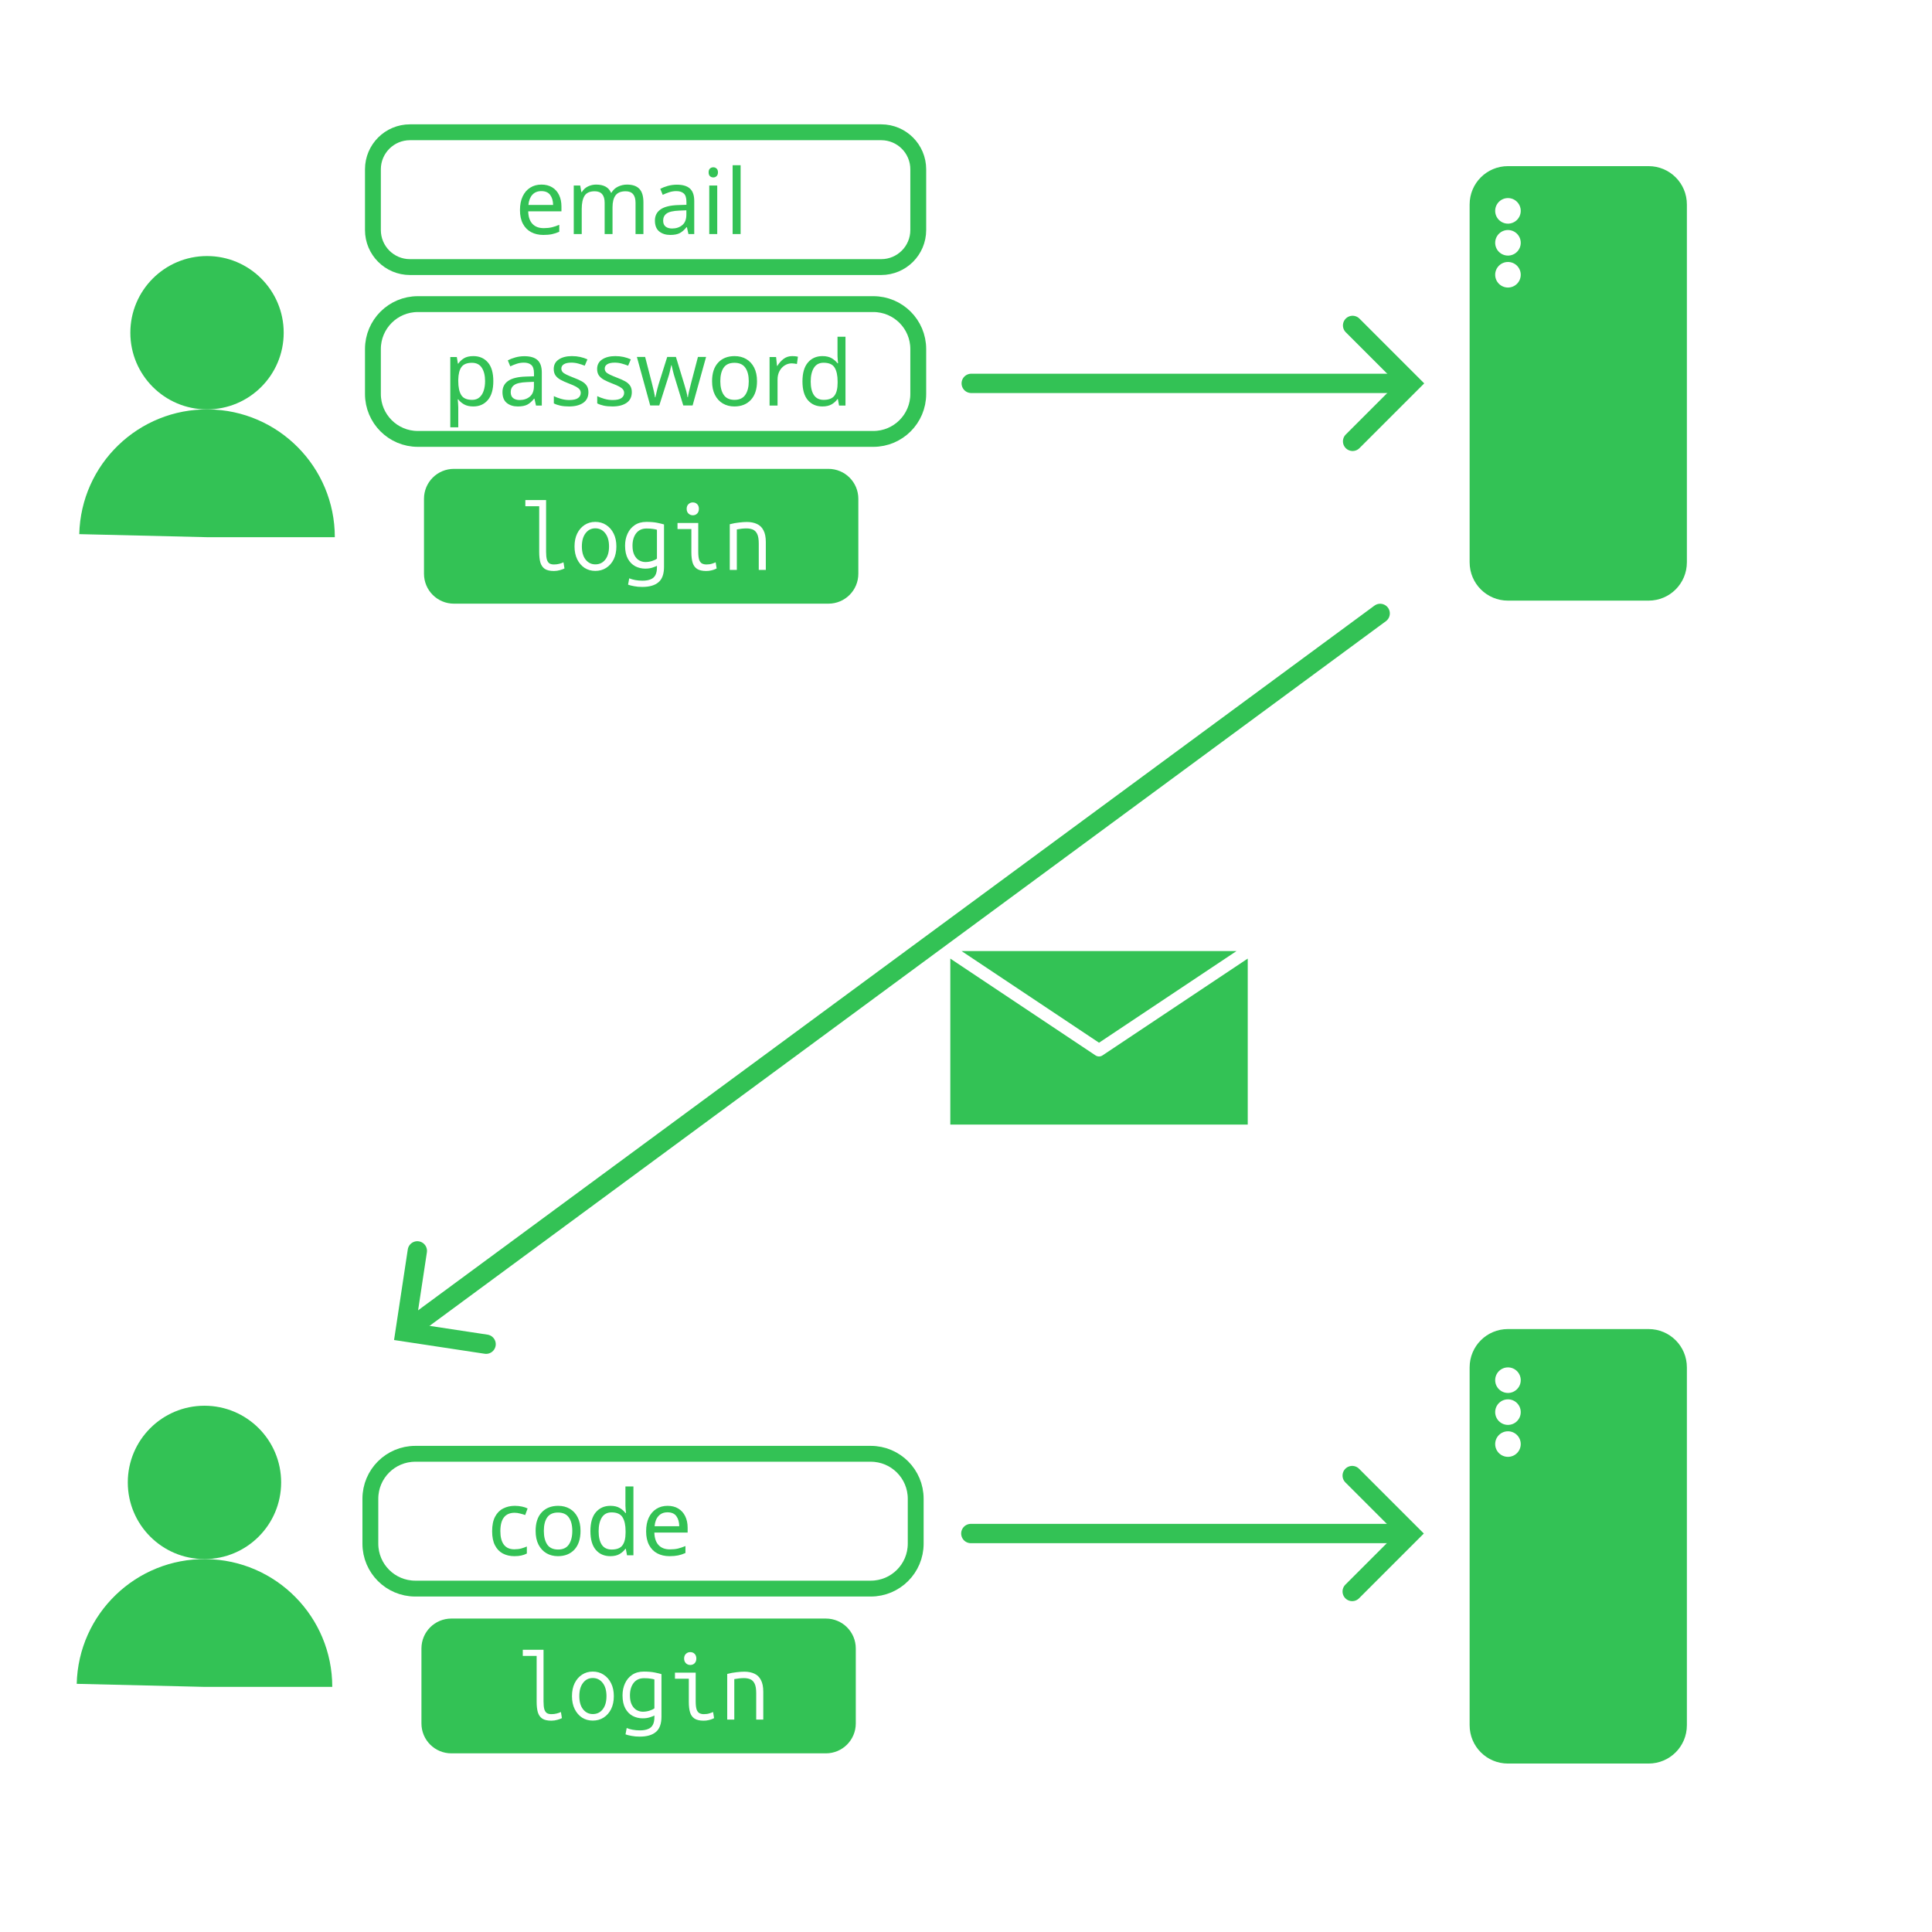
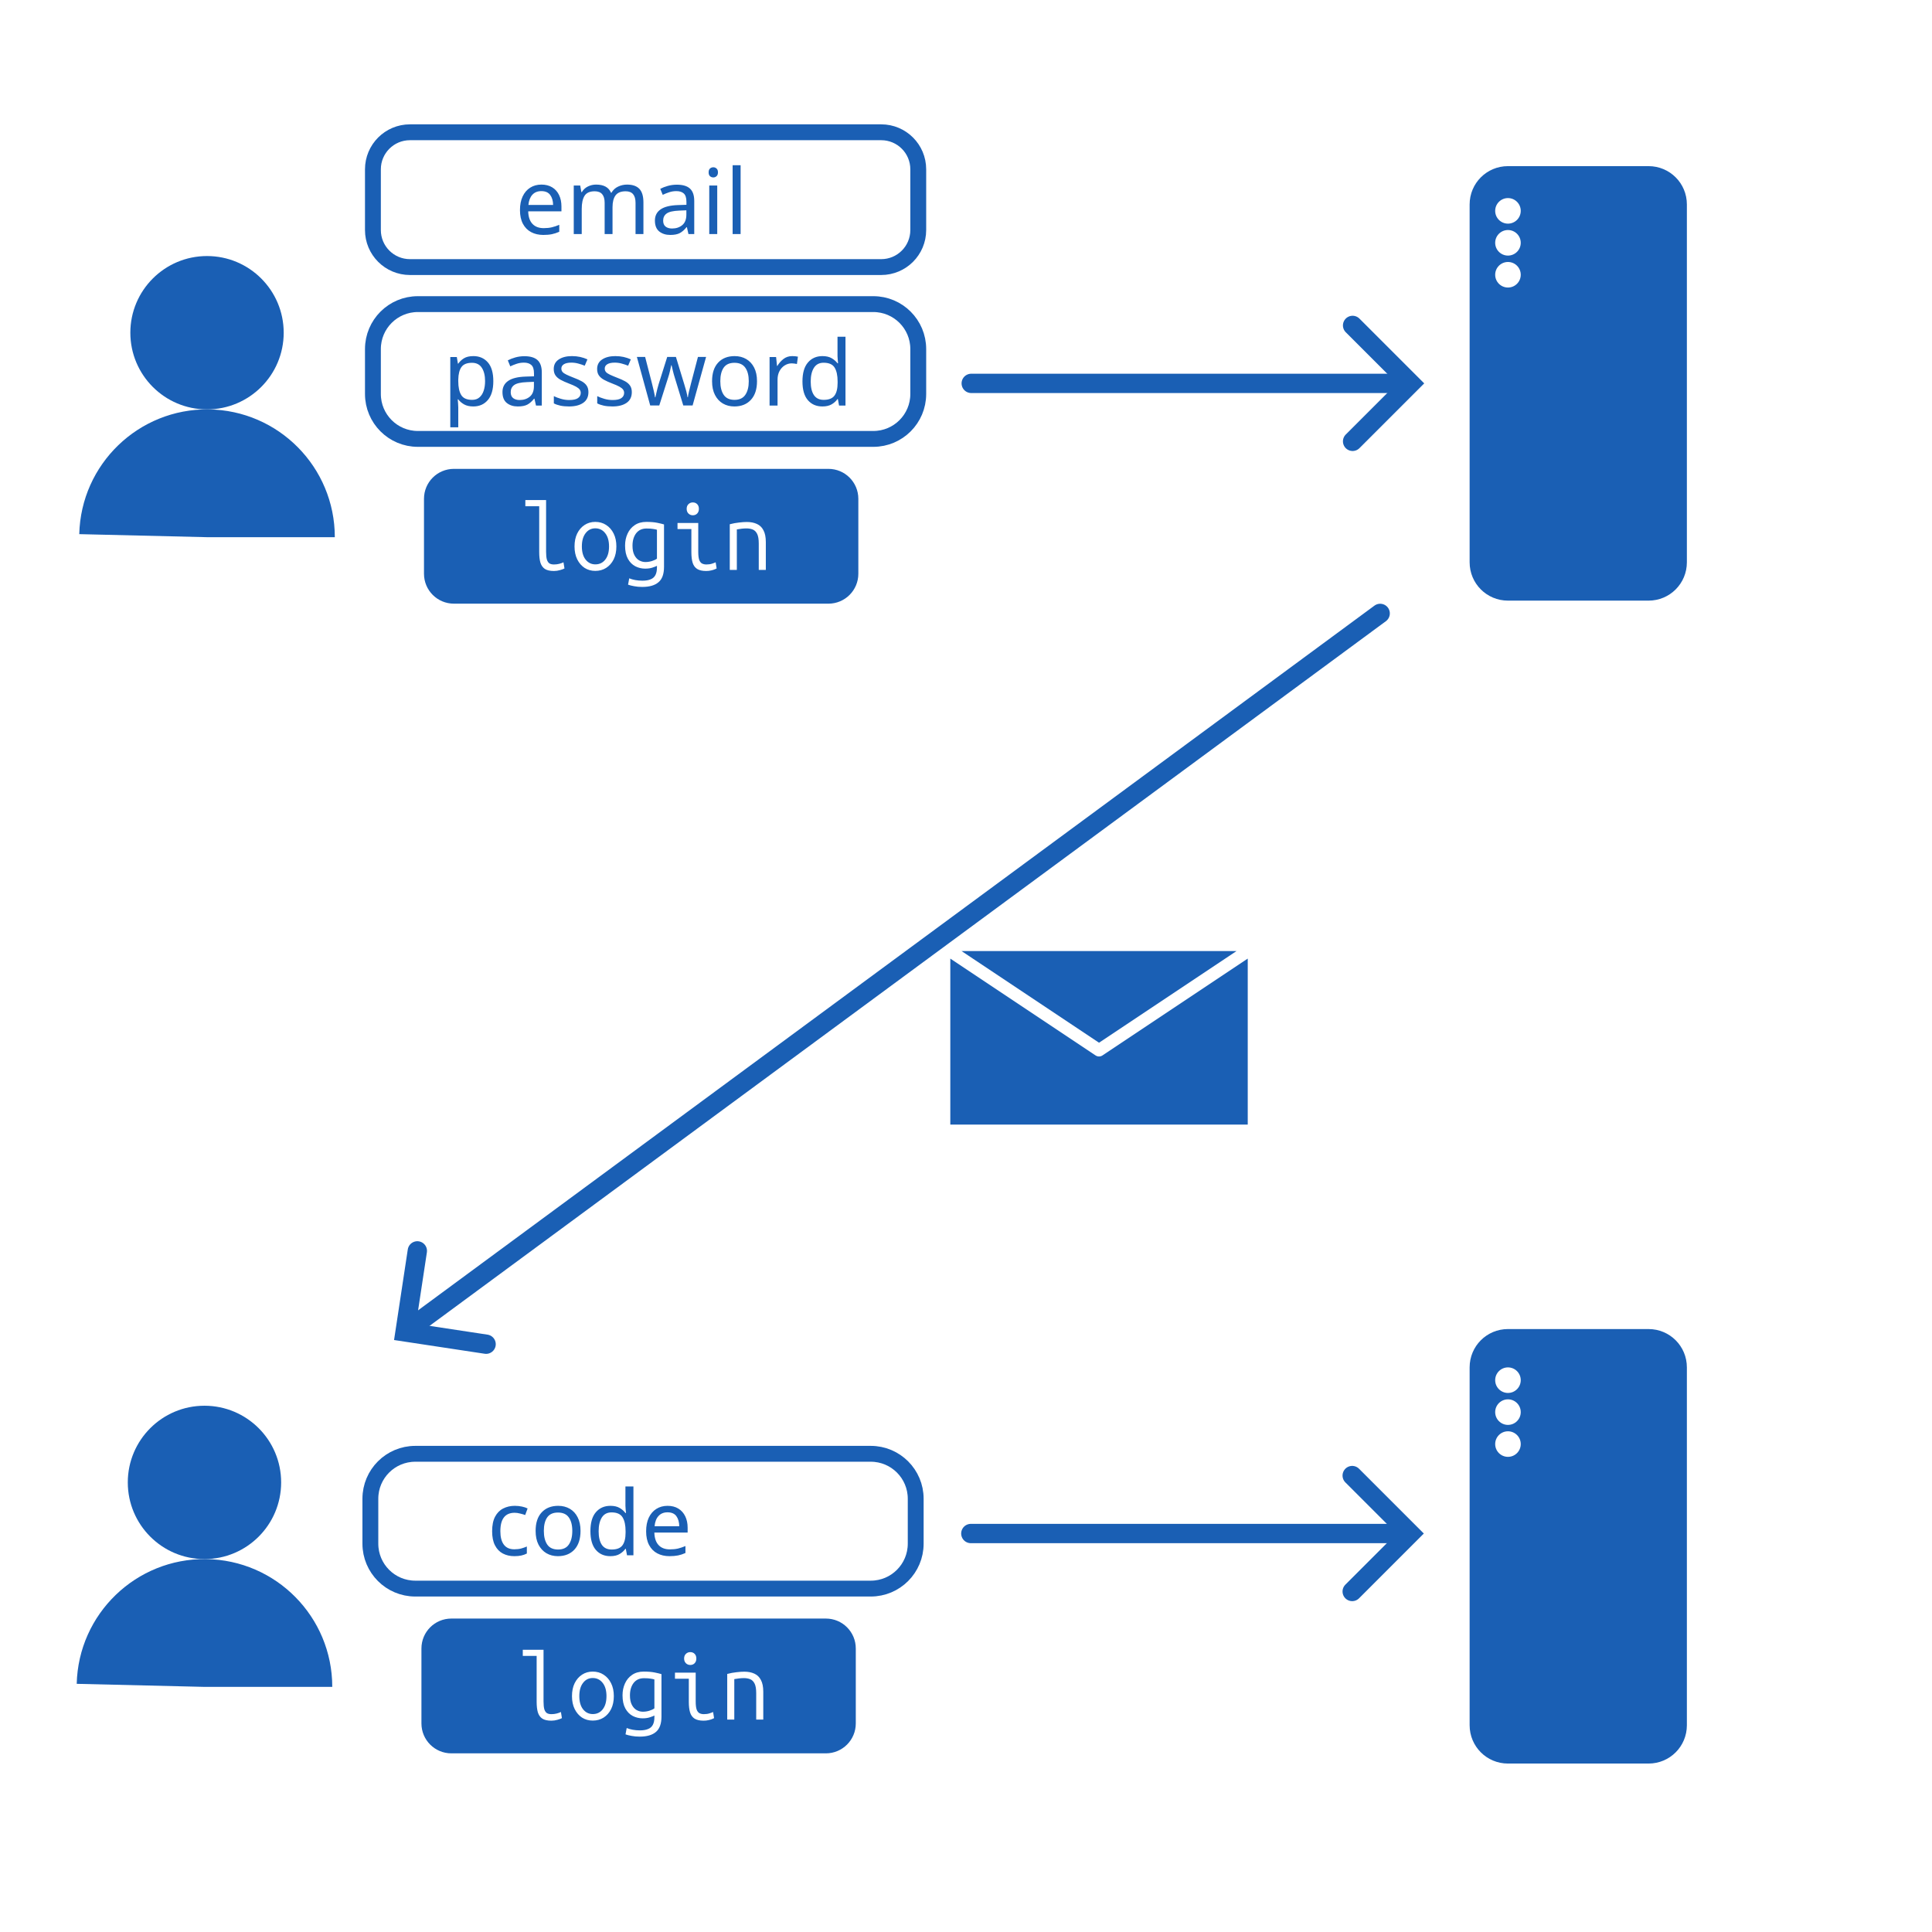
<svg xmlns="http://www.w3.org/2000/svg" width="400" height="400" viewBox="0 0 400 400" version="1.1" id="svg1">
  <defs id="defs1">
    <marker style="overflow:visible" id="ArrowWideRounded" refX="0" refY="0" orient="auto-start-reverse" markerWidth="1" markerHeight="1" viewBox="0 0 1 1" preserveAspectRatio="xMidYMid">
      <path style="fill:none;stroke:context-stroke;stroke-width:1;stroke-linecap:round" d="M 3,-3 0,0 3,3" transform="rotate(180,0.125,0)" id="path10" />
    </marker>
    <marker style="overflow:visible" id="ArrowWideRounded-1" refX="0" refY="0" orient="auto-start-reverse" markerWidth="1" markerHeight="1" viewBox="0 0 1 1" preserveAspectRatio="xMidYMid">
      <path style="fill:none;stroke:context-stroke;stroke-width:1;stroke-linecap:round" d="M 3,-3 0,0 3,3" transform="rotate(180,0.125,0)" id="path10-9" />
    </marker>
    <marker style="overflow:visible" id="ArrowWideRounded-0" refX="0" refY="0" orient="auto-start-reverse" markerWidth="1" markerHeight="1" viewBox="0 0 1 1" preserveAspectRatio="xMidYMid">
      <path style="fill:none;stroke:context-stroke;stroke-width:1;stroke-linecap:round" d="M 3,-3 0,0 3,3" transform="rotate(180,0.125,0)" id="path10-3" />
    </marker>
  </defs>
  <g id="layer1">
    <g id="g6">
      <g id="g1" transform="matrix(0.4368893,0,0,0.4368893,45.36802,-19.38089)">
-         <path id="rect1-5" style="fill:#33c255;fill-opacity:1;stroke:none;stroke-width:1.341;stroke-linecap:round;stroke-linejoin:round;stroke-dasharray:none;stroke-opacity:1;paint-order:fill markers stroke" d="m 111.275,266.553 c -7.865,0 -14.194,6.332 -14.194,14.197 v 35.488 c 0,7.864 6.33,14.197 14.194,14.197 H 288.725 c 7.864,0 14.194,-6.332 14.194,-14.197 v -35.488 c 0,-7.865 -6.33,-14.197 -14.194,-14.197 z m 33.84,14.786 h 9.83 v 24.508 c 0,1.602 0.13,2.849 0.388,3.736 0.286,0.858 0.701,1.459 1.244,1.802 0.544,0.315 1.245,0.472 2.104,0.472 0.887,0 1.716,-0.101 2.489,-0.301 0.801,-0.2 1.474,-0.442 2.017,-0.728 l 0.472,2.918 c -0.401,0.229 -1.086,0.487 -2.059,0.773 -0.973,0.286 -1.946,0.43 -2.918,0.43 -1.889,0 -3.334,-0.33 -4.336,-0.988 -1.002,-0.687 -1.703,-1.689 -2.104,-3.005 -0.372,-1.316 -0.558,-2.977 -0.558,-4.98 v -21.718 h -6.568 z m 79.365,1.116 c 0.83,0 1.518,0.271 2.062,0.815 0.544,0.544 0.815,1.288 0.815,2.232 0,0.916 -0.271,1.66 -0.815,2.232 -0.544,0.544 -1.232,0.815 -2.062,0.815 -0.801,0 -1.487,-0.271 -2.059,-0.815 -0.572,-0.572 -0.859,-1.316 -0.859,-2.232 0,-0.944 0.287,-1.688 0.859,-2.232 0.572,-0.544 1.258,-0.815 2.059,-0.815 z m -46.227,9.227 c 1.946,0 3.663,0.486 5.151,1.459 1.517,0.973 2.704,2.334 3.563,4.079 0.858,1.717 1.286,3.747 1.286,6.094 0,2.346 -0.428,4.393 -1.286,6.138 -0.858,1.717 -2.046,3.062 -3.563,4.035 -1.488,0.944 -3.205,1.417 -5.151,1.417 -1.889,0 -3.579,-0.473 -5.067,-1.417 -1.459,-0.973 -2.618,-2.318 -3.477,-4.035 -0.858,-1.746 -1.286,-3.792 -1.286,-6.138 0,-2.346 0.415,-4.377 1.244,-6.094 0.858,-1.746 2.03,-3.106 3.518,-4.079 1.488,-0.973 3.178,-1.459 5.067,-1.459 z m 24.165,0 c 2.06,0 3.79,0.144 5.192,0.43 1.402,0.286 2.476,0.544 3.22,0.773 v 20.131 c 0,3.377 -0.872,5.795 -2.617,7.254 -1.717,1.488 -4.279,2.232 -7.684,2.232 -1.402,0 -2.691,-0.114 -3.864,-0.343 -1.145,-0.2 -2.101,-0.442 -2.874,-0.728 l 0.558,-3.005 c 0.83,0.343 1.773,0.614 2.832,0.815 1.087,0.2 2.233,0.301 3.435,0.301 1.574,0 2.86,-0.215 3.862,-0.644 1.03,-0.401 1.79,-1.073 2.277,-2.017 0.486,-0.916 0.728,-2.133 0.728,-3.649 v -0.728 c -0.343,0.2 -1.029,0.471 -2.059,0.815 -1.002,0.343 -2.176,0.516 -3.521,0.516 -1.66,0 -3.22,-0.372 -4.679,-1.116 -1.459,-0.773 -2.631,-1.96 -3.518,-3.563 -0.887,-1.631 -1.331,-3.707 -1.331,-6.225 0,-2.06 0.385,-3.934 1.158,-5.622 0.773,-1.717 1.905,-3.078 3.393,-4.079 1.517,-1.03 3.348,-1.546 5.494,-1.546 z m 47.644,0.045 c 1.86,0 3.462,0.314 4.807,0.943 1.345,0.601 2.376,1.603 3.091,3.005 0.744,1.374 1.116,3.234 1.116,5.58 v 13.178 h -3.348 v -12.491 c 0,-2.06 -0.258,-3.591 -0.773,-4.593 -0.515,-1.03 -1.217,-1.716 -2.104,-2.059 -0.858,-0.343 -1.831,-0.516 -2.918,-0.516 -0.715,0 -1.473,0.043 -2.274,0.128 -0.801,0.086 -1.575,0.2 -2.319,0.343 v 19.188 h -3.348 v -21.634 c 1.517,-0.401 2.976,-0.672 4.378,-0.815 1.402,-0.172 2.633,-0.257 3.691,-0.257 z m -32.837,0.472 h 9.83 v 13.649 c 0,1.631 0.144,2.891 0.43,3.778 0.315,0.858 0.759,1.446 1.331,1.761 0.601,0.315 1.302,0.472 2.104,0.472 1.03,0 1.931,-0.13 2.704,-0.388 0.801,-0.258 1.359,-0.47 1.674,-0.642 l 0.472,2.918 c -0.057,0.057 -0.328,0.185 -0.815,0.385 -0.458,0.2 -1.058,0.386 -1.802,0.558 -0.715,0.172 -1.502,0.259 -2.36,0.259 -1.831,0 -3.264,-0.33 -4.294,-0.988 -1.002,-0.658 -1.703,-1.631 -2.104,-2.918 -0.401,-1.316 -0.6,-2.977 -0.6,-4.98 v -10.987 h -6.568 z m -38.972,2.533 c -1.889,0 -3.419,0.771 -4.593,2.316 -1.173,1.517 -1.761,3.605 -1.761,6.267 0,2.661 0.601,4.753 1.802,6.269 1.202,1.488 2.733,2.229 4.593,2.229 1.946,0 3.506,-0.741 4.679,-2.229 1.202,-1.517 1.802,-3.608 1.802,-6.269 0,-2.661 -0.601,-4.75 -1.802,-6.267 -1.202,-1.545 -2.775,-2.316 -4.721,-2.316 z m 24.294,0.084 c -2.118,0 -3.763,0.76 -4.936,2.277 -1.145,1.517 -1.716,3.475 -1.716,5.879 0,1.831 0.3,3.32 0.901,4.464 0.601,1.145 1.358,1.976 2.274,2.491 0.944,0.515 1.917,0.773 2.918,0.773 1.087,0 2.132,-0.159 3.133,-0.474 1.002,-0.315 1.788,-0.687 2.36,-1.116 V 295.419 c -0.372,-0.143 -0.959,-0.273 -1.76,-0.388 -0.773,-0.143 -1.83,-0.215 -3.175,-0.215 z" />
-         <rect style="fill:none;fill-opacity:1;stroke:#33c255;stroke-width:7.515;stroke-linecap:round;stroke-linejoin:round;stroke-dasharray:none;stroke-opacity:1;paint-order:fill markers stroke" id="rect1-2-3" width="258.432" height="63.881" x="72.88" y="188.476" rx="21.294" ry="21.294" />
-         <rect style="fill:none;fill-opacity:1;stroke:#33c255;stroke-width:7.515;stroke-linecap:round;stroke-linejoin:round;stroke-dasharray:none;stroke-opacity:1;paint-order:fill markers stroke" id="rect1-2-7-5" width="258.432" height="63.881" x="72.88" y="107.045" rx="17.549" ry="17.549" />
-         <text xml:space="preserve" style="font-size:42.923px;font-family:'Ubuntu Mono';-inkscape-font-specification:'Ubuntu Mono';fill:#33c255;fill-opacity:1;stroke:none;stroke-width:6.707;stroke-linecap:round;stroke-linejoin:round;stroke-dasharray:none;stroke-opacity:1;paint-order:fill markers stroke" x="105.905" y="236.558" id="text1-6-6">
+         <path id="rect1-5" style="fill:#1A5FB4;fill-opacity:1;stroke:none;stroke-width:1.341;stroke-linecap:round;stroke-linejoin:round;stroke-dasharray:none;stroke-opacity:1;paint-order:fill markers stroke" d="m 111.275,266.553 c -7.865,0 -14.194,6.332 -14.194,14.197 v 35.488 c 0,7.864 6.33,14.197 14.194,14.197 H 288.725 c 7.864,0 14.194,-6.332 14.194,-14.197 v -35.488 c 0,-7.865 -6.33,-14.197 -14.194,-14.197 z m 33.84,14.786 h 9.83 v 24.508 c 0,1.602 0.13,2.849 0.388,3.736 0.286,0.858 0.701,1.459 1.244,1.802 0.544,0.315 1.245,0.472 2.104,0.472 0.887,0 1.716,-0.101 2.489,-0.301 0.801,-0.2 1.474,-0.442 2.017,-0.728 l 0.472,2.918 c -0.401,0.229 -1.086,0.487 -2.059,0.773 -0.973,0.286 -1.946,0.43 -2.918,0.43 -1.889,0 -3.334,-0.33 -4.336,-0.988 -1.002,-0.687 -1.703,-1.689 -2.104,-3.005 -0.372,-1.316 -0.558,-2.977 -0.558,-4.98 v -21.718 h -6.568 z m 79.365,1.116 c 0.83,0 1.518,0.271 2.062,0.815 0.544,0.544 0.815,1.288 0.815,2.232 0,0.916 -0.271,1.66 -0.815,2.232 -0.544,0.544 -1.232,0.815 -2.062,0.815 -0.801,0 -1.487,-0.271 -2.059,-0.815 -0.572,-0.572 -0.859,-1.316 -0.859,-2.232 0,-0.944 0.287,-1.688 0.859,-2.232 0.572,-0.544 1.258,-0.815 2.059,-0.815 z m -46.227,9.227 c 1.946,0 3.663,0.486 5.151,1.459 1.517,0.973 2.704,2.334 3.563,4.079 0.858,1.717 1.286,3.747 1.286,6.094 0,2.346 -0.428,4.393 -1.286,6.138 -0.858,1.717 -2.046,3.062 -3.563,4.035 -1.488,0.944 -3.205,1.417 -5.151,1.417 -1.889,0 -3.579,-0.473 -5.067,-1.417 -1.459,-0.973 -2.618,-2.318 -3.477,-4.035 -0.858,-1.746 -1.286,-3.792 -1.286,-6.138 0,-2.346 0.415,-4.377 1.244,-6.094 0.858,-1.746 2.03,-3.106 3.518,-4.079 1.488,-0.973 3.178,-1.459 5.067,-1.459 z m 24.165,0 c 2.06,0 3.79,0.144 5.192,0.43 1.402,0.286 2.476,0.544 3.22,0.773 v 20.131 c 0,3.377 -0.872,5.795 -2.617,7.254 -1.717,1.488 -4.279,2.232 -7.684,2.232 -1.402,0 -2.691,-0.114 -3.864,-0.343 -1.145,-0.2 -2.101,-0.442 -2.874,-0.728 l 0.558,-3.005 c 0.83,0.343 1.773,0.614 2.832,0.815 1.087,0.2 2.233,0.301 3.435,0.301 1.574,0 2.86,-0.215 3.862,-0.644 1.03,-0.401 1.79,-1.073 2.277,-2.017 0.486,-0.916 0.728,-2.133 0.728,-3.649 v -0.728 c -0.343,0.2 -1.029,0.471 -2.059,0.815 -1.002,0.343 -2.176,0.516 -3.521,0.516 -1.66,0 -3.22,-0.372 -4.679,-1.116 -1.459,-0.773 -2.631,-1.96 -3.518,-3.563 -0.887,-1.631 -1.331,-3.707 -1.331,-6.225 0,-2.06 0.385,-3.934 1.158,-5.622 0.773,-1.717 1.905,-3.078 3.393,-4.079 1.517,-1.03 3.348,-1.546 5.494,-1.546 z m 47.644,0.045 c 1.86,0 3.462,0.314 4.807,0.943 1.345,0.601 2.376,1.603 3.091,3.005 0.744,1.374 1.116,3.234 1.116,5.58 v 13.178 h -3.348 v -12.491 c 0,-2.06 -0.258,-3.591 -0.773,-4.593 -0.515,-1.03 -1.217,-1.716 -2.104,-2.059 -0.858,-0.343 -1.831,-0.516 -2.918,-0.516 -0.715,0 -1.473,0.043 -2.274,0.128 -0.801,0.086 -1.575,0.2 -2.319,0.343 v 19.188 h -3.348 v -21.634 c 1.517,-0.401 2.976,-0.672 4.378,-0.815 1.402,-0.172 2.633,-0.257 3.691,-0.257 z m -32.837,0.472 h 9.83 v 13.649 c 0,1.631 0.144,2.891 0.43,3.778 0.315,0.858 0.759,1.446 1.331,1.761 0.601,0.315 1.302,0.472 2.104,0.472 1.03,0 1.931,-0.13 2.704,-0.388 0.801,-0.258 1.359,-0.47 1.674,-0.642 l 0.472,2.918 c -0.057,0.057 -0.328,0.185 -0.815,0.385 -0.458,0.2 -1.058,0.386 -1.802,0.558 -0.715,0.172 -1.502,0.259 -2.36,0.259 -1.831,0 -3.264,-0.33 -4.294,-0.988 -1.002,-0.658 -1.703,-1.631 -2.104,-2.918 -0.401,-1.316 -0.6,-2.977 -0.6,-4.98 v -10.987 h -6.568 z m -38.972,2.533 c -1.889,0 -3.419,0.771 -4.593,2.316 -1.173,1.517 -1.761,3.605 -1.761,6.267 0,2.661 0.601,4.753 1.802,6.269 1.202,1.488 2.733,2.229 4.593,2.229 1.946,0 3.506,-0.741 4.679,-2.229 1.202,-1.517 1.802,-3.608 1.802,-6.269 0,-2.661 -0.601,-4.75 -1.802,-6.267 -1.202,-1.545 -2.775,-2.316 -4.721,-2.316 z m 24.294,0.084 c -2.118,0 -3.763,0.76 -4.936,2.277 -1.145,1.517 -1.716,3.475 -1.716,5.879 0,1.831 0.3,3.32 0.901,4.464 0.601,1.145 1.358,1.976 2.274,2.491 0.944,0.515 1.917,0.773 2.918,0.773 1.087,0 2.132,-0.159 3.133,-0.474 1.002,-0.315 1.788,-0.687 2.36,-1.116 V 295.419 c -0.372,-0.143 -0.959,-0.273 -1.76,-0.388 -0.773,-0.143 -1.83,-0.215 -3.175,-0.215 z" />
+         <rect style="fill:none;fill-opacity:1;stroke:#1A5FB4;stroke-width:7.515;stroke-linecap:round;stroke-linejoin:round;stroke-dasharray:none;stroke-opacity:1;paint-order:fill markers stroke" id="rect1-2-3" width="258.432" height="63.881" x="72.88" y="188.476" rx="21.294" ry="21.294" />
+         <rect style="fill:none;fill-opacity:1;stroke:#1A5FB4;stroke-width:7.515;stroke-linecap:round;stroke-linejoin:round;stroke-dasharray:none;stroke-opacity:1;paint-order:fill markers stroke" id="rect1-2-7-5" width="258.432" height="63.881" x="72.88" y="107.045" rx="17.549" ry="17.549" />
+         <text xml:space="preserve" style="font-size:42.923px;font-family:'Ubuntu Mono';-inkscape-font-specification:'Ubuntu Mono';fill:#1A5FB4;fill-opacity:1;stroke:none;stroke-width:6.707;stroke-linecap:round;stroke-linejoin:round;stroke-dasharray:none;stroke-opacity:1;paint-order:fill markers stroke" x="105.905" y="236.558" id="text1-6-6">
          <tspan id="tspan1-0-2" x="105.905" y="236.558" style="stroke-width:6.707">password</tspan>
        </text>
-         <text xml:space="preserve" style="font-size:42.923px;font-family:'Ubuntu Mono';-inkscape-font-specification:'Ubuntu Mono';fill:#33c255;fill-opacity:1;stroke:none;stroke-width:6.707;stroke-linecap:round;stroke-linejoin:round;stroke-dasharray:none;stroke-opacity:1;paint-order:fill markers stroke" x="140.208" y="155.275" id="text1-6-1-9">
+         <text xml:space="preserve" style="font-size:42.923px;font-family:'Ubuntu Mono';-inkscape-font-specification:'Ubuntu Mono';fill:#1A5FB4;fill-opacity:1;stroke:none;stroke-width:6.707;stroke-linecap:round;stroke-linejoin:round;stroke-dasharray:none;stroke-opacity:1;paint-order:fill markers stroke" x="140.208" y="155.275" id="text1-6-1-9">
          <tspan id="tspan1-0-8-1" x="140.208" y="155.275" style="stroke-width:6.707">email</tspan>
        </text>
      </g>
-       <path style="fill:#33c255;fill-opacity:1;stroke-width:4;stroke-linecap:round;stroke-linejoin:round" id="path1" d="M 16.411,110.588 A 26.458,26.458 0 0 1 43.177,84.762 26.458,26.458 0 0 1 69.32,111.219 H 42.861 Z" />
-       <circle style="fill:#33c255;fill-opacity:1;stroke-width:4;stroke-linecap:round;stroke-linejoin:round" id="path2" cx="42.861" cy="68.886" r="15.875" />
+       <path style="fill:#1A5FB4;fill-opacity:1;stroke-width:4;stroke-linecap:round;stroke-linejoin:round" id="path1" d="M 16.411,110.588 A 26.458,26.458 0 0 1 43.177,84.762 26.458,26.458 0 0 1 69.32,111.219 H 42.861 Z" />
+       <circle style="fill:#1A5FB4;fill-opacity:1;stroke-width:4;stroke-linecap:round;stroke-linejoin:round" id="path2" cx="42.861" cy="68.886" r="15.875" />
    </g>
    <g id="g7">
-       <path id="rect1-5-2" style="fill:#33c255;fill-opacity:1;stroke:none;stroke-width:0.586;stroke-linecap:round;stroke-linejoin:round;stroke-dasharray:none;stroke-opacity:1;paint-order:fill markers stroke" d="m 93.455,335.105 c -3.436,0 -6.201,2.766 -6.201,6.202 v 15.504 c 0,3.436 2.765,6.202 6.201,6.202 H 170.981 c 3.436,0 6.201,-2.766 6.201,-6.202 v -15.504 c 0,-3.436 -2.765,-6.202 -6.201,-6.202 z m 14.784,6.46 h 4.294 v 10.707 c 0,0.7 0.057,1.245 0.169,1.632 0.125,0.375 0.306,0.637 0.544,0.787 0.238,0.138 0.544,0.206 0.919,0.206 0.388,0 0.75,-0.044 1.087,-0.132 0.35,-0.087 0.644,-0.193 0.881,-0.318 l 0.206,1.275 c -0.175,0.1 -0.475,0.213 -0.9,0.338 -0.425,0.125 -0.85,0.188 -1.275,0.188 -0.825,0 -1.457,-0.144 -1.894,-0.431 -0.438,-0.3 -0.744,-0.738 -0.919,-1.313 -0.163,-0.575 -0.244,-1.301 -0.244,-2.176 v -9.488 h -2.869 z m 34.674,0.488 c 0.363,0 0.663,0.118 0.901,0.356 0.238,0.238 0.356,0.563 0.356,0.975 0,0.4 -0.118,0.725 -0.356,0.975 -0.238,0.238 -0.538,0.356 -0.901,0.356 -0.35,0 -0.65,-0.118 -0.9,-0.356 -0.25,-0.25 -0.375,-0.575 -0.375,-0.975 0,-0.413 0.125,-0.738 0.375,-0.975 0.25,-0.238 0.55,-0.356 0.9,-0.356 z m -20.196,4.031 c 0.85,0 1.6,0.212 2.25,0.638 0.663,0.425 1.182,1.019 1.557,1.782 0.375,0.75 0.562,1.637 0.562,2.662 0,1.025 -0.187,1.919 -0.562,2.682 -0.375,0.75 -0.894,1.338 -1.557,1.763 -0.65,0.413 -1.4,0.619 -2.25,0.619 -0.825,0 -1.563,-0.207 -2.214,-0.619 -0.638,-0.425 -1.144,-1.013 -1.519,-1.763 -0.375,-0.763 -0.562,-1.657 -0.562,-2.682 0,-1.025 0.181,-1.912 0.544,-2.662 0.375,-0.763 0.887,-1.357 1.537,-1.782 0.65,-0.425 1.388,-0.638 2.214,-0.638 z m 10.557,0 c 0.9,0 1.656,0.063 2.269,0.188 0.613,0.125 1.082,0.238 1.407,0.338 v 8.795 c 0,1.475 -0.381,2.532 -1.143,3.169 -0.75,0.65 -1.869,0.975 -3.357,0.975 -0.613,0 -1.176,-0.05 -1.688,-0.15 -0.5,-0.087 -0.918,-0.193 -1.256,-0.318 l 0.244,-1.313 c 0.363,0.15 0.775,0.268 1.237,0.356 0.475,0.087 0.975,0.132 1.501,0.132 0.688,0 1.25,-0.094 1.687,-0.282 0.45,-0.175 0.782,-0.469 0.995,-0.881 0.213,-0.4 0.318,-0.932 0.318,-1.594 v -0.318 c -0.15,0.087 -0.45,0.206 -0.9,0.356 -0.438,0.15 -0.951,0.225 -1.538,0.225 -0.725,0 -1.407,-0.163 -2.044,-0.488 -0.638,-0.338 -1.15,-0.857 -1.537,-1.557 -0.388,-0.713 -0.581,-1.619 -0.581,-2.72 0,-0.9 0.168,-1.719 0.506,-2.456 0.338,-0.75 0.832,-1.345 1.482,-1.782 0.663,-0.45 1.463,-0.675 2.4,-0.675 z m 20.815,0.019 c 0.813,0 1.513,0.137 2.1,0.412 0.588,0.263 1.038,0.7 1.351,1.313 0.325,0.6 0.488,1.413 0.488,2.438 v 5.757 h -1.463 v -5.457 c 0,-0.9 -0.113,-1.569 -0.338,-2.006 -0.225,-0.45 -0.532,-0.75 -0.919,-0.9 -0.375,-0.15 -0.8,-0.225 -1.275,-0.225 -0.313,0 -0.643,0.019 -0.993,0.056 -0.35,0.037 -0.688,0.087 -1.013,0.15 v 8.383 h -1.463 v -9.452 c 0.663,-0.175 1.3,-0.293 1.913,-0.356 0.613,-0.075 1.15,-0.112 1.613,-0.112 z m -14.346,0.206 h 4.294 v 5.963 c 0,0.713 0.063,1.263 0.188,1.65 0.138,0.375 0.331,0.632 0.581,0.769 0.263,0.138 0.569,0.206 0.919,0.206 0.45,0 0.844,-0.057 1.181,-0.169 0.35,-0.113 0.594,-0.205 0.731,-0.28 l 0.206,1.275 c -0.025,0.025 -0.143,0.081 -0.356,0.168 -0.2,0.087 -0.462,0.169 -0.787,0.244 -0.313,0.075 -0.656,0.113 -1.031,0.113 -0.8,0 -1.426,-0.144 -1.876,-0.431 -0.438,-0.288 -0.744,-0.712 -0.919,-1.275 -0.175,-0.575 -0.262,-1.301 -0.262,-2.176 v -4.8 h -2.869 z m -17.027,1.107 c -0.825,0 -1.494,0.337 -2.006,1.012 -0.513,0.663 -0.769,1.575 -0.769,2.738 0,1.163 0.262,2.076 0.787,2.739 0.525,0.65 1.194,0.974 2.006,0.974 0.85,0 1.532,-0.324 2.044,-0.974 0.525,-0.663 0.787,-1.576 0.787,-2.739 0,-1.163 -0.262,-2.075 -0.787,-2.738 -0.525,-0.675 -1.212,-1.012 -2.063,-1.012 z m 10.614,0.037 c -0.925,0 -1.644,0.332 -2.156,0.995 -0.5,0.663 -0.75,1.518 -0.75,2.568 0,0.8 0.131,1.45 0.394,1.95 0.263,0.5 0.593,0.863 0.993,1.088 0.413,0.225 0.837,0.338 1.275,0.338 0.475,0 0.931,-0.07 1.369,-0.207 0.438,-0.138 0.781,-0.3 1.031,-0.488 v -5.981 c -0.163,-0.062 -0.419,-0.119 -0.769,-0.169 -0.338,-0.062 -0.8,-0.094 -1.387,-0.094 z" />
-       <rect style="fill:none;fill-opacity:1;stroke:#33c255;stroke-width:3.283;stroke-linecap:round;stroke-linejoin:round;stroke-dasharray:none;stroke-opacity:1;paint-order:fill markers stroke" id="rect1-2-3-3" width="112.906" height="27.909" x="76.68" y="300.993" rx="9.303" ry="9.303" />
-       <text xml:space="preserve" style="font-size:18.753px;font-family:'Ubuntu Mono';-inkscape-font-specification:'Ubuntu Mono';fill:#33c255;fill-opacity:1;stroke:none;stroke-width:2.93;stroke-linecap:round;stroke-linejoin:round;stroke-dasharray:none;stroke-opacity:1;paint-order:fill markers stroke" x="91.109" y="322" id="text1-6-6-5">
+       <path id="rect1-5-2" style="fill:#1A5FB4;fill-opacity:1;stroke:none;stroke-width:0.586;stroke-linecap:round;stroke-linejoin:round;stroke-dasharray:none;stroke-opacity:1;paint-order:fill markers stroke" d="m 93.455,335.105 c -3.436,0 -6.201,2.766 -6.201,6.202 v 15.504 c 0,3.436 2.765,6.202 6.201,6.202 H 170.981 c 3.436,0 6.201,-2.766 6.201,-6.202 v -15.504 c 0,-3.436 -2.765,-6.202 -6.201,-6.202 z m 14.784,6.46 h 4.294 v 10.707 c 0,0.7 0.057,1.245 0.169,1.632 0.125,0.375 0.306,0.637 0.544,0.787 0.238,0.138 0.544,0.206 0.919,0.206 0.388,0 0.75,-0.044 1.087,-0.132 0.35,-0.087 0.644,-0.193 0.881,-0.318 l 0.206,1.275 c -0.175,0.1 -0.475,0.213 -0.9,0.338 -0.425,0.125 -0.85,0.188 -1.275,0.188 -0.825,0 -1.457,-0.144 -1.894,-0.431 -0.438,-0.3 -0.744,-0.738 -0.919,-1.313 -0.163,-0.575 -0.244,-1.301 -0.244,-2.176 v -9.488 h -2.869 z m 34.674,0.488 c 0.363,0 0.663,0.118 0.901,0.356 0.238,0.238 0.356,0.563 0.356,0.975 0,0.4 -0.118,0.725 -0.356,0.975 -0.238,0.238 -0.538,0.356 -0.901,0.356 -0.35,0 -0.65,-0.118 -0.9,-0.356 -0.25,-0.25 -0.375,-0.575 -0.375,-0.975 0,-0.413 0.125,-0.738 0.375,-0.975 0.25,-0.238 0.55,-0.356 0.9,-0.356 z m -20.196,4.031 c 0.85,0 1.6,0.212 2.25,0.638 0.663,0.425 1.182,1.019 1.557,1.782 0.375,0.75 0.562,1.637 0.562,2.662 0,1.025 -0.187,1.919 -0.562,2.682 -0.375,0.75 -0.894,1.338 -1.557,1.763 -0.65,0.413 -1.4,0.619 -2.25,0.619 -0.825,0 -1.563,-0.207 -2.214,-0.619 -0.638,-0.425 -1.144,-1.013 -1.519,-1.763 -0.375,-0.763 -0.562,-1.657 -0.562,-2.682 0,-1.025 0.181,-1.912 0.544,-2.662 0.375,-0.763 0.887,-1.357 1.537,-1.782 0.65,-0.425 1.388,-0.638 2.214,-0.638 z m 10.557,0 c 0.9,0 1.656,0.063 2.269,0.188 0.613,0.125 1.082,0.238 1.407,0.338 v 8.795 c 0,1.475 -0.381,2.532 -1.143,3.169 -0.75,0.65 -1.869,0.975 -3.357,0.975 -0.613,0 -1.176,-0.05 -1.688,-0.15 -0.5,-0.087 -0.918,-0.193 -1.256,-0.318 l 0.244,-1.313 c 0.363,0.15 0.775,0.268 1.237,0.356 0.475,0.087 0.975,0.132 1.501,0.132 0.688,0 1.25,-0.094 1.687,-0.282 0.45,-0.175 0.782,-0.469 0.995,-0.881 0.213,-0.4 0.318,-0.932 0.318,-1.594 v -0.318 c -0.15,0.087 -0.45,0.206 -0.9,0.356 -0.438,0.15 -0.951,0.225 -1.538,0.225 -0.725,0 -1.407,-0.163 -2.044,-0.488 -0.638,-0.338 -1.15,-0.857 -1.537,-1.557 -0.388,-0.713 -0.581,-1.619 -0.581,-2.72 0,-0.9 0.168,-1.719 0.506,-2.456 0.338,-0.75 0.832,-1.345 1.482,-1.782 0.663,-0.45 1.463,-0.675 2.4,-0.675 z m 20.815,0.019 c 0.813,0 1.513,0.137 2.1,0.412 0.588,0.263 1.038,0.7 1.351,1.313 0.325,0.6 0.488,1.413 0.488,2.438 v 5.757 h -1.463 v -5.457 c 0,-0.9 -0.113,-1.569 -0.338,-2.006 -0.225,-0.45 -0.532,-0.75 -0.919,-0.9 -0.375,-0.15 -0.8,-0.225 -1.275,-0.225 -0.313,0 -0.643,0.019 -0.993,0.056 -0.35,0.037 -0.688,0.087 -1.013,0.15 v 8.383 h -1.463 v -9.452 c 0.663,-0.175 1.3,-0.293 1.913,-0.356 0.613,-0.075 1.15,-0.112 1.613,-0.112 z m -14.346,0.206 h 4.294 v 5.963 c 0,0.713 0.063,1.263 0.188,1.65 0.138,0.375 0.331,0.632 0.581,0.769 0.263,0.138 0.569,0.206 0.919,0.206 0.45,0 0.844,-0.057 1.181,-0.169 0.35,-0.113 0.594,-0.205 0.731,-0.28 l 0.206,1.275 c -0.025,0.025 -0.143,0.081 -0.356,0.168 -0.2,0.087 -0.462,0.169 -0.787,0.244 -0.313,0.075 -0.656,0.113 -1.031,0.113 -0.8,0 -1.426,-0.144 -1.876,-0.431 -0.438,-0.288 -0.744,-0.712 -0.919,-1.275 -0.175,-0.575 -0.262,-1.301 -0.262,-2.176 v -4.8 h -2.869 z m -17.027,1.107 c -0.825,0 -1.494,0.337 -2.006,1.012 -0.513,0.663 -0.769,1.575 -0.769,2.738 0,1.163 0.262,2.076 0.787,2.739 0.525,0.65 1.194,0.974 2.006,0.974 0.85,0 1.532,-0.324 2.044,-0.974 0.525,-0.663 0.787,-1.576 0.787,-2.739 0,-1.163 -0.262,-2.075 -0.787,-2.738 -0.525,-0.675 -1.212,-1.012 -2.063,-1.012 z m 10.614,0.037 c -0.925,0 -1.644,0.332 -2.156,0.995 -0.5,0.663 -0.75,1.518 -0.75,2.568 0,0.8 0.131,1.45 0.394,1.95 0.263,0.5 0.593,0.863 0.993,1.088 0.413,0.225 0.837,0.338 1.275,0.338 0.475,0 0.931,-0.07 1.369,-0.207 0.438,-0.138 0.781,-0.3 1.031,-0.488 v -5.981 c -0.163,-0.062 -0.419,-0.119 -0.769,-0.169 -0.338,-0.062 -0.8,-0.094 -1.387,-0.094 z" />
+       <rect style="fill:none;fill-opacity:1;stroke:#1A5FB4;stroke-width:3.283;stroke-linecap:round;stroke-linejoin:round;stroke-dasharray:none;stroke-opacity:1;paint-order:fill markers stroke" id="rect1-2-3-3" width="112.906" height="27.909" x="76.68" y="300.993" rx="9.303" ry="9.303" />
+       <text xml:space="preserve" style="font-size:18.753px;font-family:'Ubuntu Mono';-inkscape-font-specification:'Ubuntu Mono';fill:#1A5FB4;fill-opacity:1;stroke:none;stroke-width:2.93;stroke-linecap:round;stroke-linejoin:round;stroke-dasharray:none;stroke-opacity:1;paint-order:fill markers stroke" x="91.109" y="322" id="text1-6-6-5">
        <tspan id="tspan1-0-2-9" x="91.109" y="322" style="stroke-width:2.93">  code  </tspan>
      </text>
-       <path style="fill:#33c255;fill-opacity:1;stroke-width:4;stroke-linecap:round;stroke-linejoin:round" id="path1-8" d="m 15.883,348.619 a 26.458,26.458 0 0 1 26.766,-25.825 26.458,26.458 0 0 1 26.143,26.456 H 42.333 Z" />
-       <circle style="fill:#33c255;fill-opacity:1;stroke-width:4;stroke-linecap:round;stroke-linejoin:round" id="path2-9" cx="42.333" cy="306.917" r="15.875" />
+       <path style="fill:#1A5FB4;fill-opacity:1;stroke-width:4;stroke-linecap:round;stroke-linejoin:round" id="path1-8" d="m 15.883,348.619 a 26.458,26.458 0 0 1 26.766,-25.825 26.458,26.458 0 0 1 26.143,26.456 H 42.333 Z" />
+       <circle style="fill:#1A5FB4;fill-opacity:1;stroke-width:4;stroke-linecap:round;stroke-linejoin:round" id="path2-9" cx="42.333" cy="306.917" r="15.875" />
    </g>
-     <path id="rect3" style="fill:#33c255;fill-opacity:1;stroke-width:4;stroke-linecap:round;stroke-linejoin:round" d="M 312.209 34.396 C 307.812 34.396 304.271 37.937 304.271 42.334 L 304.271 116.416 C 304.271 120.813 307.812 124.354 312.209 124.354 L 341.312 124.354 C 345.71 124.354 349.25 120.813 349.25 116.416 L 349.25 42.334 C 349.25 37.937 345.71 34.396 341.312 34.396 L 312.209 34.396 z M 312.209 41.01 A 2.646 2.646 0 0 1 314.854 43.656 A 2.646 2.646 0 0 1 312.209 46.303 A 2.646 2.646 0 0 1 309.562 43.656 A 2.646 2.646 0 0 1 312.209 41.01 z M 312.209 47.625 A 2.646 2.646 0 0 1 314.854 50.271 A 2.646 2.646 0 0 1 312.209 52.916 A 2.646 2.646 0 0 1 309.562 50.271 A 2.646 2.646 0 0 1 312.209 47.625 z M 312.209 54.24 A 2.646 2.646 0 0 1 314.854 56.885 A 2.646 2.646 0 0 1 312.209 59.531 A 2.646 2.646 0 0 1 309.562 56.885 A 2.646 2.646 0 0 1 312.209 54.24 z " />
-     <path id="rect3-2" style="fill:#33c255;fill-opacity:1;stroke-width:4;stroke-linecap:round;stroke-linejoin:round" d="M 312.209 275.166 C 307.812 275.166 304.271 278.706 304.271 283.104 L 304.271 357.188 C 304.271 361.585 307.812 365.125 312.209 365.125 L 341.312 365.125 C 345.71 365.125 349.25 361.585 349.25 357.188 L 349.25 283.104 C 349.25 278.706 345.71 275.166 341.312 275.166 L 312.209 275.166 z M 312.209 283.104 A 2.646 2.646 0 0 1 314.854 285.75 A 2.646 2.646 0 0 1 312.209 288.396 A 2.646 2.646 0 0 1 309.562 285.75 A 2.646 2.646 0 0 1 312.209 283.104 z M 312.209 289.719 A 2.646 2.646 0 0 1 314.854 292.365 A 2.646 2.646 0 0 1 312.209 295.01 A 2.646 2.646 0 0 1 309.562 292.365 A 2.646 2.646 0 0 1 312.209 289.719 z M 312.209 296.334 A 2.646 2.646 0 0 1 314.854 298.979 A 2.646 2.646 0 0 1 312.209 301.625 A 2.646 2.646 0 0 1 309.562 298.979 A 2.646 2.646 0 0 1 312.209 296.334 z " />
-     <path id="rect4" style="fill:#33c255;fill-opacity:1;stroke-width:2.24;stroke-linecap:round;stroke-linejoin:round" d="m 199.083,196.912 28.459,18.973 28.459,-18.973 z m -2.331,1.554 v 34.367 h 61.579 v -34.367 l -30.073,20.048 a 1.293,1.293 0 0 1 -1.434,0 z" />
-     <path style="fill:#000000;fill-opacity:1;stroke:#33c255;stroke-width:4;stroke-linecap:round;stroke-linejoin:round;stroke-opacity:1;marker-end:url(#ArrowWideRounded)" d="m 201.083,79.375 h 89.958" id="path7" />
-     <path style="fill:#000000;fill-opacity:1;stroke:#33c255;stroke-width:4;stroke-linecap:round;stroke-linejoin:round;stroke-opacity:1;marker-end:url(#ArrowWideRounded-0)" d="M 285.75,127 84.667,275.167" id="path7-0" />
-     <path style="fill:#000000;fill-opacity:1;stroke:#33c255;stroke-width:4;stroke-linecap:round;stroke-linejoin:round;stroke-opacity:1;marker-end:url(#ArrowWideRounded-1)" d="m 201,317.5 h 89.958" id="path7-8" />
+     <path id="rect3" style="fill:#1A5FB4;fill-opacity:1;stroke-width:4;stroke-linecap:round;stroke-linejoin:round" d="M 312.209 34.396 C 307.812 34.396 304.271 37.937 304.271 42.334 L 304.271 116.416 C 304.271 120.813 307.812 124.354 312.209 124.354 L 341.312 124.354 C 345.71 124.354 349.25 120.813 349.25 116.416 L 349.25 42.334 C 349.25 37.937 345.71 34.396 341.312 34.396 L 312.209 34.396 z M 312.209 41.01 A 2.646 2.646 0 0 1 314.854 43.656 A 2.646 2.646 0 0 1 312.209 46.303 A 2.646 2.646 0 0 1 309.562 43.656 A 2.646 2.646 0 0 1 312.209 41.01 z M 312.209 47.625 A 2.646 2.646 0 0 1 314.854 50.271 A 2.646 2.646 0 0 1 312.209 52.916 A 2.646 2.646 0 0 1 309.562 50.271 A 2.646 2.646 0 0 1 312.209 47.625 z M 312.209 54.24 A 2.646 2.646 0 0 1 314.854 56.885 A 2.646 2.646 0 0 1 312.209 59.531 A 2.646 2.646 0 0 1 309.562 56.885 A 2.646 2.646 0 0 1 312.209 54.24 z " />
+     <path id="rect3-2" style="fill:#1A5FB4;fill-opacity:1;stroke-width:4;stroke-linecap:round;stroke-linejoin:round" d="M 312.209 275.166 C 307.812 275.166 304.271 278.706 304.271 283.104 L 304.271 357.188 C 304.271 361.585 307.812 365.125 312.209 365.125 L 341.312 365.125 C 345.71 365.125 349.25 361.585 349.25 357.188 L 349.25 283.104 C 349.25 278.706 345.71 275.166 341.312 275.166 L 312.209 275.166 z M 312.209 283.104 A 2.646 2.646 0 0 1 314.854 285.75 A 2.646 2.646 0 0 1 312.209 288.396 A 2.646 2.646 0 0 1 309.562 285.75 A 2.646 2.646 0 0 1 312.209 283.104 z M 312.209 289.719 A 2.646 2.646 0 0 1 314.854 292.365 A 2.646 2.646 0 0 1 312.209 295.01 A 2.646 2.646 0 0 1 309.562 292.365 A 2.646 2.646 0 0 1 312.209 289.719 z M 312.209 296.334 A 2.646 2.646 0 0 1 314.854 298.979 A 2.646 2.646 0 0 1 312.209 301.625 A 2.646 2.646 0 0 1 309.562 298.979 A 2.646 2.646 0 0 1 312.209 296.334 z " />
+     <path id="rect4" style="fill:#1A5FB4;fill-opacity:1;stroke-width:2.24;stroke-linecap:round;stroke-linejoin:round" d="m 199.083,196.912 28.459,18.973 28.459,-18.973 z m -2.331,1.554 v 34.367 h 61.579 v -34.367 l -30.073,20.048 a 1.293,1.293 0 0 1 -1.434,0 z" />
+     <path style="fill:#000000;fill-opacity:1;stroke:#1A5FB4;stroke-width:4;stroke-linecap:round;stroke-linejoin:round;stroke-opacity:1;marker-end:url(#ArrowWideRounded)" d="m 201.083,79.375 h 89.958" id="path7" />
+     <path style="fill:#000000;fill-opacity:1;stroke:#1A5FB4;stroke-width:4;stroke-linecap:round;stroke-linejoin:round;stroke-opacity:1;marker-end:url(#ArrowWideRounded-0)" d="M 285.75,127 84.667,275.167" id="path7-0" />
+     <path style="fill:#000000;fill-opacity:1;stroke:#1A5FB4;stroke-width:4;stroke-linecap:round;stroke-linejoin:round;stroke-opacity:1;marker-end:url(#ArrowWideRounded-1)" d="m 201,317.5 h 89.958" id="path7-8" />
  </g>
</svg>
